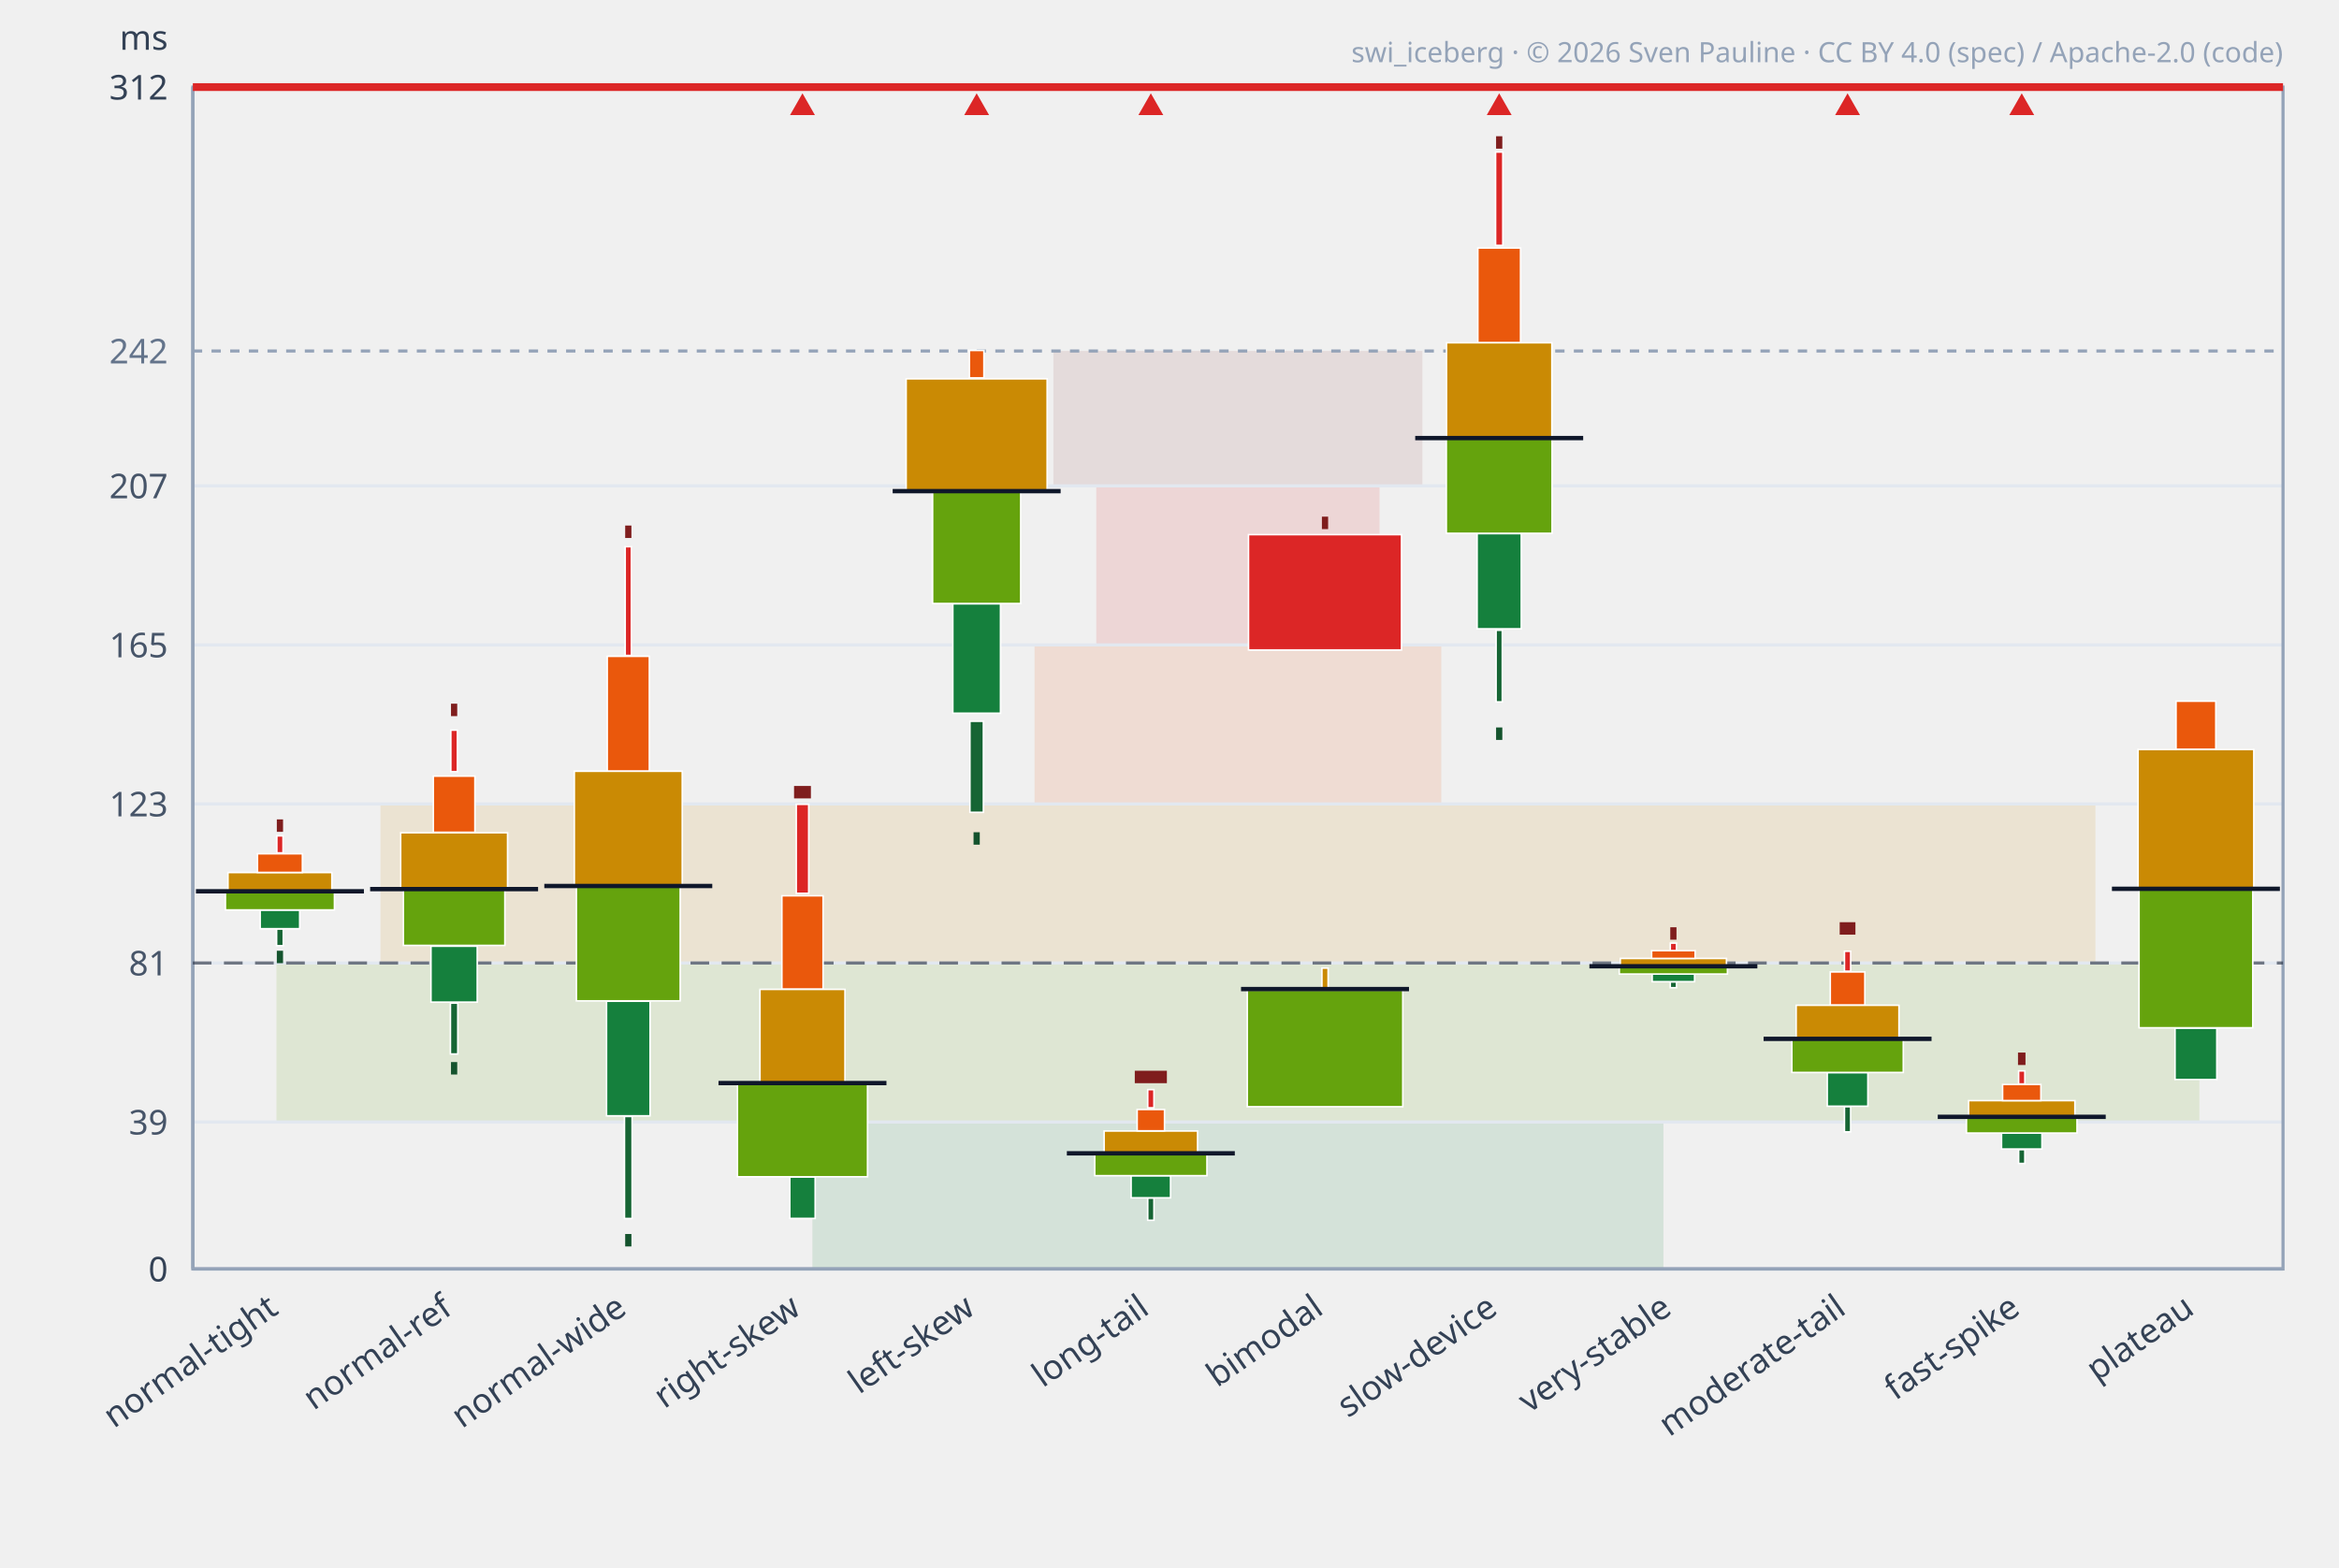
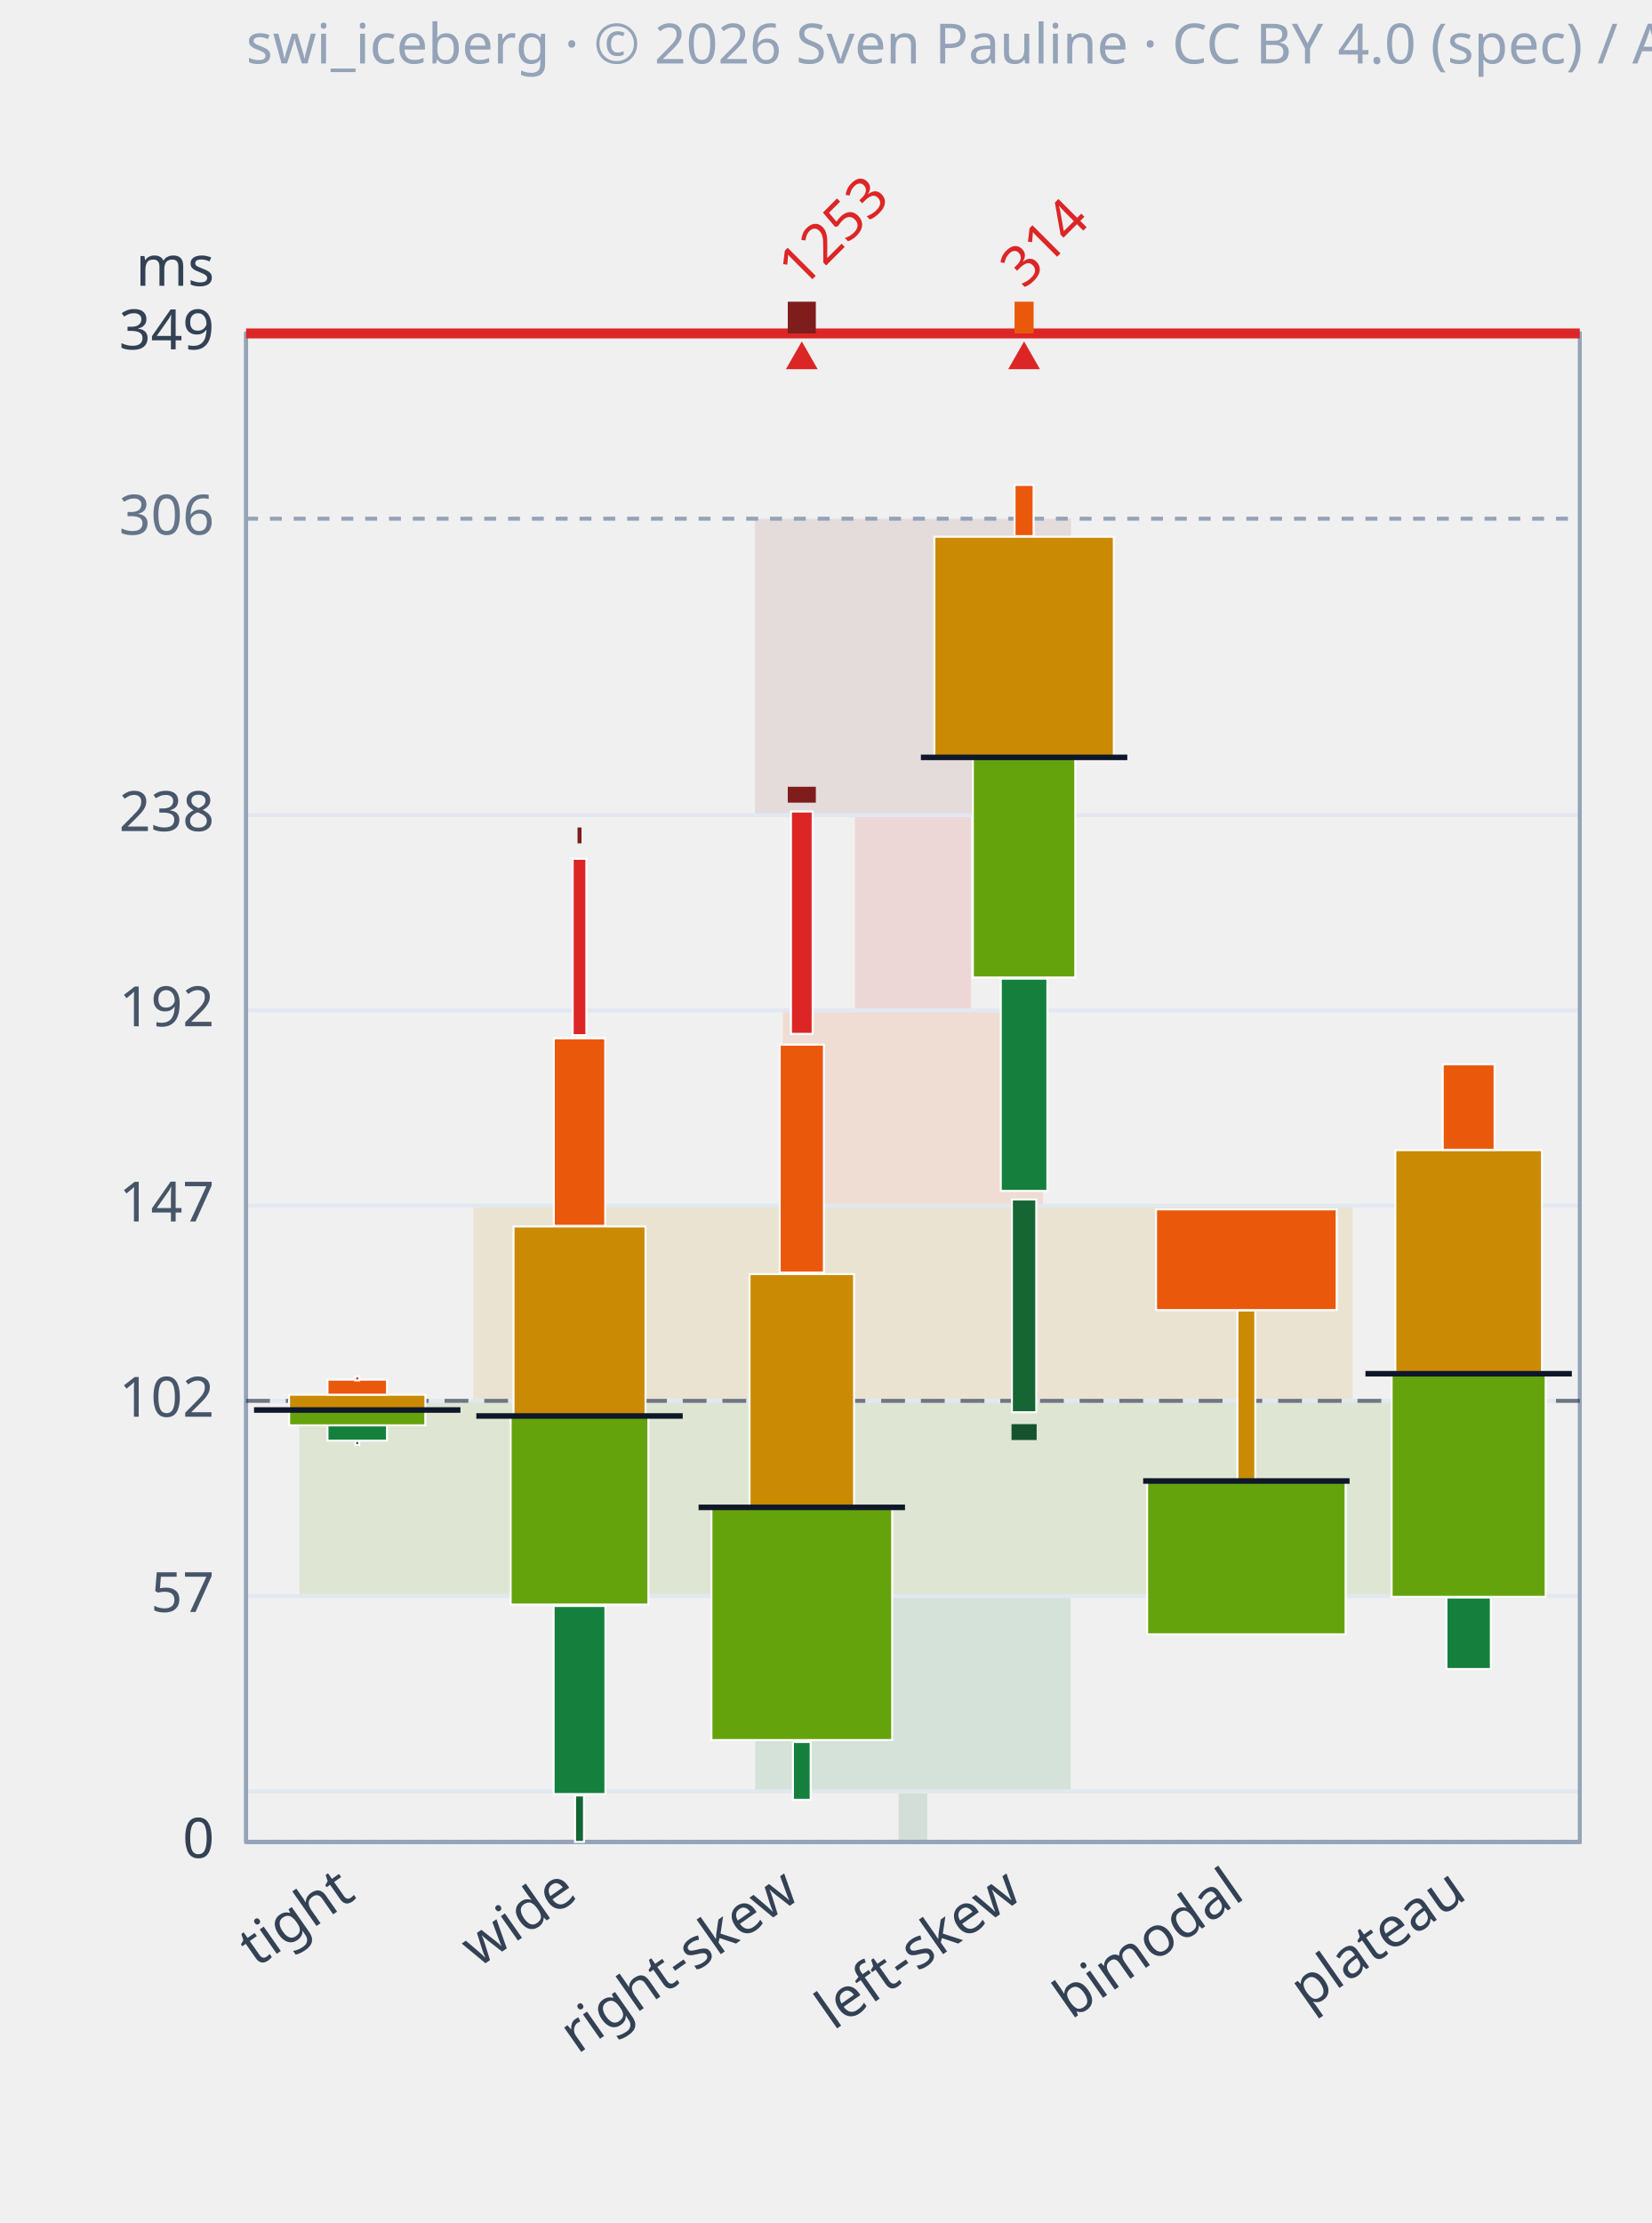
- <svg xmlns="http://www.w3.org/2000/svg" width="752" height="504" viewBox="0 0 752 504" font-family="ui-sans-serif, system-ui, sans-serif">
-   <rect x="261.198" y="360.754" width="273.603" height="47.246" fill="#15803d" opacity="0.13" />
-   <rect x="88.88" y="309.619" width="618.24" height="51.122" fill="#65a30d" opacity="0.13" />
-   <rect x="122.314" y="258.484" width="551.371" height="51.132" fill="#ca8a04" opacity="0.13" />
-   <rect x="332.624" y="207.563" width="130.751" height="50.911" fill="#ea580c" opacity="0.13" />
-   <rect x="352.465" y="156.285" width="91.07" height="50.923" fill="#dc2626" opacity="0.13" />
-   <rect x="338.675" y="112.853" width="118.651" height="43.358" fill="#7f1d1d" opacity="0.10" />
-   <line x1="62" y1="28" x2="734" y2="28" stroke="#94a3b8" stroke-width="1" />
-   <text x="54" y="32" text-anchor="end" font-size="11" fill="#334155">312</text>
-   <line x1="62" y1="408" x2="734" y2="408" stroke="#94a3b8" stroke-width="1" />
-   <text x="54" y="412" text-anchor="end" font-size="11" fill="#334155">0</text>
-   <line x1="62" y1="360.753" x2="734" y2="360.753" stroke="#e2e8f0" stroke-width="1" />
-   <text x="54" y="364.753" text-anchor="end" font-size="11" fill="#475569">39</text>
-   <line x1="62" y1="309.618" x2="734" y2="309.618" stroke="#e2e8f0" stroke-width="1" />
-   <text x="54" y="313.618" text-anchor="end" font-size="11" fill="#475569">81</text>
-   <line x1="62" y1="258.482" x2="734" y2="258.482" stroke="#e2e8f0" stroke-width="1" />
-   <text x="54" y="262.482" text-anchor="end" font-size="11" fill="#475569">123</text>
-   <line x1="62" y1="207.347" x2="734" y2="207.347" stroke="#e2e8f0" stroke-width="1" />
-   <text x="54" y="211.347" text-anchor="end" font-size="11" fill="#475569">165</text>
-   <line x1="62" y1="156.211" x2="734" y2="156.211" stroke="#e2e8f0" stroke-width="1" />
-   <text x="54" y="160.211" text-anchor="end" font-size="11" fill="#475569">207</text>
-   <line x1="62" y1="112.853" x2="734" y2="112.853" stroke="#94a3b8" stroke-width="1" stroke-dasharray="3 3" />
-   <text x="54" y="116.853" text-anchor="end" font-size="11" fill="#64748b">242</text>
-   <text x="54" y="16" text-anchor="end" font-size="11" fill="#334155">ms</text>
-   <line x1="62" y1="28" x2="62" y2="408" stroke="#94a3b8" stroke-width="1" />
-   <rect x="62" y="28" width="672" height="380" fill="none" stroke="#94a3b8" stroke-width="1" />
-   <line x1="62" y1="28" x2="734" y2="28" stroke="#dc2626" stroke-width="2.5" />
-   <line x1="62" y1="408" x2="734" y2="408" stroke="#94a3b8" stroke-width="1" />
-   <line x1="62" y1="309.618" x2="734" y2="309.618" stroke="#0f172a" stroke-width="1" stroke-dasharray="6 4" opacity="0.55" />
-   <rect x="89" y="305.684" width="2" height="4" fill="#14532d" />
-   <rect x="88.925" y="298.678" width="2.15" height="5.378" fill="#166534" stroke="#ffffff" stroke-width="0.5" />
-   <rect x="83.65" y="292.61" width="12.7" height="5.98" fill="#15803d" stroke="#ffffff" stroke-width="0.5" />
-   <rect x="72.475" y="286.568" width="35.05" height="5.991" fill="#65a30d" stroke="#ffffff" stroke-width="0.5" />
-   <rect x="73.3" y="280.535" width="33.4" height="6.031" fill="#ca8a04" stroke="#ffffff" stroke-width="0.5" />
-   <rect x="82.775" y="274.497" width="14.45" height="6.006" fill="#ea580c" stroke="#ffffff" stroke-width="0.5" />
-   <rect x="89" y="268.745" width="2" height="5.467" fill="#dc2626" stroke="#ffffff" stroke-width="0.5" />
-   <rect x="89" y="263.45" width="2" height="4" fill="#7f1d1d" />
-   <line x1="63" y1="286.567" x2="117" y2="286.567" stroke="#0f172a" stroke-width="1.4" />
-   <text x="90" y="422" text-anchor="end" font-size="11" fill="#334155" transform="rotate(-35 90 422)">normal-tight</text>
-   <rect x="62" y="28" width="56" height="380" fill="transparent" data-obj="0" />
-   <rect x="145" y="341.477" width="2" height="4" fill="#14532d" />
-   <rect x="144.812" y="322.523" width="2.375" height="16.353" fill="#166534" stroke="#ffffff" stroke-width="0.5" />
-   <rect x="138.562" y="304.226" width="14.875" height="17.977" fill="#15803d" stroke="#ffffff" stroke-width="0.5" />
-   <rect x="129.688" y="285.912" width="32.625" height="18.056" fill="#65a30d" stroke="#ffffff" stroke-width="0.5" />
-   <rect x="128.812" y="267.74" width="34.375" height="18.072" fill="#ca8a04" stroke="#ffffff" stroke-width="0.5" />
-   <rect x="139.312" y="249.54" width="13.375" height="18.053" fill="#ea580c" stroke="#ffffff" stroke-width="0.5" />
-   <rect x="144.938" y="234.755" width="2.125" height="13.334" fill="#dc2626" stroke="#ffffff" stroke-width="0.5" />
-   <rect x="145" y="226.247" width="2" height="4" fill="#7f1d1d" />
-   <line x1="119" y1="285.862" x2="173" y2="285.862" stroke="#0f172a" stroke-width="1.4" />
-   <text x="146" y="422" text-anchor="end" font-size="11" fill="#334155" transform="rotate(-35 146 422)">normal-ref</text>
-   <rect x="118" y="28" width="56" height="380" fill="transparent" data-obj="1" />
-   <rect x="201" y="396.753" width="2" height="4" fill="#14532d" />
-   <rect x="200.77" y="358.963" width="2.46" height="32.805" fill="#166534" stroke="#ffffff" stroke-width="0.5" />
-   <rect x="195" y="321.913" width="14" height="36.844" fill="#15803d" stroke="#ffffff" stroke-width="0.5" />
-   <rect x="185.31" y="284.877" width="33.38" height="36.913" fill="#65a30d" stroke="#ffffff" stroke-width="0.5" />
-   <rect x="184.65" y="247.974" width="34.7" height="36.874" fill="#ca8a04" stroke="#ffffff" stroke-width="0.5" />
-   <rect x="195.23" y="211.018" width="13.54" height="36.874" fill="#ea580c" stroke="#ffffff" stroke-width="0.5" />
-   <rect x="201" y="175.77" width="2" height="34.972" fill="#dc2626" stroke="#ffffff" stroke-width="0.5" />
-   <rect x="201" y="168.973" width="2" height="4" fill="#7f1d1d" />
-   <line x1="175" y1="284.863" x2="229" y2="284.863" stroke="#0f172a" stroke-width="1.4" />
-   <text x="202" y="422" text-anchor="end" font-size="11" fill="#334155" transform="rotate(-35 202 422)">normal-wide</text>
-   <rect x="174" y="28" width="56" height="380" fill="transparent" data-obj="2" />
-   <rect x="253.917" y="378.419" width="8.167" height="13.325" fill="#15803d" stroke="#ffffff" stroke-width="0.5" />
-   <rect x="237.083" y="348.238" width="41.833" height="30.113" fill="#65a30d" stroke="#ffffff" stroke-width="0.5" />
-   <rect x="244.333" y="318.105" width="27.333" height="30.114" fill="#ca8a04" stroke="#ffffff" stroke-width="0.5" />
-   <rect x="251.375" y="288.005" width="13.25" height="29.986" fill="#ea580c" stroke="#ffffff" stroke-width="0.5" />
-   <rect x="256" y="258.609" width="4" height="28.612" fill="#dc2626" stroke="#ffffff" stroke-width="0.5" />
-   <rect x="255.292" y="252.704" width="5.417" height="4" fill="#7f1d1d" />
-   <line x1="231" y1="348.229" x2="285" y2="348.229" stroke="#0f172a" stroke-width="1.4" />
-   <path d="M 258 30 l -4 7 l 8 0 z" fill="#dc2626" />
-   <text x="258" y="422" text-anchor="end" font-size="11" fill="#334155" transform="rotate(-35 258 422)">right-skew</text>
-   <rect x="230" y="28" width="56" height="380" fill="transparent" data-obj="3" />
-   <rect x="313" y="267.58" width="2" height="4" fill="#14532d" />
-   <rect x="311.833" y="231.901" width="4.333" height="29.275" fill="#166534" stroke="#ffffff" stroke-width="0.5" />
-   <rect x="306.333" y="194.144" width="15.333" height="35.17" fill="#15803d" stroke="#ffffff" stroke-width="0.5" />
-   <rect x="299.833" y="158.156" width="28.333" height="35.879" fill="#65a30d" stroke="#ffffff" stroke-width="0.5" />
-   <rect x="291.333" y="121.797" width="45.333" height="35.864" fill="#ca8a04" stroke="#ffffff" stroke-width="0.5" />
-   <rect x="311.667" y="112.669" width="4.667" height="8.832" fill="#ea580c" stroke="#ffffff" stroke-width="0.5" />
-   <line x1="287" y1="157.908" x2="341" y2="157.908" stroke="#0f172a" stroke-width="1.4" />
-   <path d="M 314 30 l -4 7 l 8 0 z" fill="#dc2626" />
-   <text x="314" y="422" text-anchor="end" font-size="11" fill="#334155" transform="rotate(-35 314 422)">left-skew</text>
-   <rect x="286" y="28" width="56" height="380" fill="transparent" data-obj="4" />
-   <rect x="369" y="385.198" width="2" height="7.14" fill="#166534" stroke="#ffffff" stroke-width="0.5" />
-   <rect x="363.66" y="378.007" width="12.68" height="7.106" fill="#15803d" stroke="#ffffff" stroke-width="0.5" />
-   <rect x="351.96" y="370.816" width="36.08" height="7.182" fill="#65a30d" stroke="#ffffff" stroke-width="0.5" />
-   <rect x="354.98" y="363.637" width="30.04" height="7.177" fill="#ca8a04" stroke="#ffffff" stroke-width="0.5" />
-   <rect x="365.6" y="356.72" width="8.8" height="6.857" fill="#ea580c" stroke="#ffffff" stroke-width="0.5" />
-   <rect x="369" y="350.336" width="2" height="5.836" fill="#dc2626" stroke="#ffffff" stroke-width="0.5" />
-   <rect x="364.84" y="344.264" width="10.32" height="4" fill="#7f1d1d" />
-   <line x1="343" y1="370.815" x2="397" y2="370.815" stroke="#0f172a" stroke-width="1.4" />
-   <path d="M 370 30 l -4 7 l 8 0 z" fill="#dc2626" />
-   <text x="370" y="422" text-anchor="end" font-size="11" fill="#334155" transform="rotate(-35 370 422)">long-tail</text>
-   <rect x="342" y="28" width="56" height="380" fill="transparent" data-obj="5" />
-   <rect x="401" y="318.349" width="50" height="37.481" fill="#65a30d" stroke="#ffffff" stroke-width="0.5" />
-   <rect x="425" y="311.26" width="2" height="6.399" fill="#ca8a04" stroke="#ffffff" stroke-width="0.5" />
-   <rect x="401.4" y="171.889" width="49.2" height="37.091" fill="#dc2626" stroke="#ffffff" stroke-width="0.5" />
-   <rect x="425" y="166.115" width="2" height="4" fill="#7f1d1d" />
-   <line x1="399" y1="318.004" x2="453" y2="318.004" stroke="#0f172a" stroke-width="1.4" />
-   <text x="426" y="422" text-anchor="end" font-size="11" fill="#334155" transform="rotate(-35 426 422)">bimodal</text>
-   <rect x="398" y="28" width="56" height="380" fill="transparent" data-obj="6" />
-   <rect x="481" y="233.897" width="2" height="4" fill="#14532d" />
-   <rect x="481" y="202.637" width="2" height="23.037" fill="#166534" stroke="#ffffff" stroke-width="0.5" />
-   <rect x="474.9" y="171.567" width="14.2" height="30.605" fill="#15803d" stroke="#ffffff" stroke-width="0.5" />
-   <rect x="465" y="140.913" width="34" height="30.555" fill="#65a30d" stroke="#ffffff" stroke-width="0.5" />
-   <rect x="465.067" y="110.203" width="33.867" height="30.585" fill="#ca8a04" stroke="#ffffff" stroke-width="0.5" />
-   <rect x="475.133" y="79.734" width="13.733" height="30.407" fill="#ea580c" stroke="#ffffff" stroke-width="0.5" />
-   <rect x="480.833" y="48.882" width="2.333" height="30.012" fill="#dc2626" stroke="#ffffff" stroke-width="0.5" />
-   <rect x="481" y="43.804" width="2" height="4" fill="#7f1d1d" />
-   <line x1="455" y1="140.851" x2="509" y2="140.851" stroke="#0f172a" stroke-width="1.4" />
-   <path d="M 482 30 l -4 7 l 8 0 z" fill="#dc2626" />
-   <text x="482" y="422" text-anchor="end" font-size="11" fill="#334155" transform="rotate(-35 482 422)">slow-device</text>
-   <rect x="454" y="28" width="56" height="380" fill="transparent" data-obj="7" />
-   <rect x="537" y="315.695" width="2" height="1.872" fill="#166534" stroke="#ffffff" stroke-width="0.5" />
-   <rect x="531.183" y="313.179" width="13.633" height="2.444" fill="#15803d" stroke="#ffffff" stroke-width="0.5" />
-   <rect x="520.617" y="310.668" width="34.767" height="2.507" fill="#65a30d" stroke="#ffffff" stroke-width="0.5" />
-   <rect x="520.933" y="308.157" width="34.133" height="2.508" fill="#ca8a04" stroke="#ffffff" stroke-width="0.5" />
-   <rect x="531" y="305.644" width="14" height="2.507" fill="#ea580c" stroke="#ffffff" stroke-width="0.5" />
-   <rect x="537" y="303.227" width="2" height="2.393" fill="#dc2626" stroke="#ffffff" stroke-width="0.5" />
-   <rect x="537" y="298.133" width="2" height="4" fill="#7f1d1d" />
-   <line x1="511" y1="310.666" x2="565" y2="310.666" stroke="#0f172a" stroke-width="1.4" />
-   <text x="538" y="422" text-anchor="end" font-size="11" fill="#334155" transform="rotate(-35 538 422)">very-stable</text>
-   <rect x="510" y="28" width="56" height="380" fill="transparent" data-obj="8" />
-   <rect x="593" y="355.812" width="2" height="8.091" fill="#166534" stroke="#ffffff" stroke-width="0.5" />
-   <rect x="587.472" y="344.86" width="13.056" height="10.804" fill="#15803d" stroke="#ffffff" stroke-width="0.5" />
-   <rect x="576.083" y="334.013" width="35.833" height="10.804" fill="#65a30d" stroke="#ffffff" stroke-width="0.5" />
-   <rect x="577.472" y="323.215" width="33.056" height="10.798" fill="#ca8a04" stroke="#ffffff" stroke-width="0.5" />
-   <rect x="588.444" y="312.495" width="11.111" height="10.621" fill="#ea580c" stroke="#ffffff" stroke-width="0.5" />
-   <rect x="593" y="305.848" width="2" height="6.415" fill="#dc2626" stroke="#ffffff" stroke-width="0.5" />
-   <rect x="591.472" y="296.507" width="5.056" height="4" fill="#7f1d1d" />
-   <line x1="567" y1="334.013" x2="621" y2="334.013" stroke="#0f172a" stroke-width="1.4" />
-   <path d="M 594 30 l -4 7 l 8 0 z" fill="#dc2626" />
-   <text x="594" y="422" text-anchor="end" font-size="11" fill="#334155" transform="rotate(-35 594 422)">moderate-tail</text>
-   <rect x="566" y="28" width="56" height="380" fill="transparent" data-obj="9" />
-   <rect x="649" y="369.63" width="2" height="4.447" fill="#166534" stroke="#ffffff" stroke-width="0.5" />
-   <rect x="643.5" y="364.32" width="13" height="5.107" fill="#15803d" stroke="#ffffff" stroke-width="0.5" />
-   <rect x="632.227" y="359.084" width="35.545" height="5.213" fill="#65a30d" stroke="#ffffff" stroke-width="0.5" />
-   <rect x="632.909" y="353.871" width="34.182" height="5.212" fill="#ca8a04" stroke="#ffffff" stroke-width="0.5" />
-   <rect x="643.841" y="348.668" width="12.318" height="5.192" fill="#ea580c" stroke="#ffffff" stroke-width="0.5" />
-   <rect x="649" y="344.313" width="2" height="4.201" fill="#dc2626" stroke="#ffffff" stroke-width="0.5" />
-   <rect x="648.795" y="338.42" width="2.409" height="4" fill="#7f1d1d" />
-   <line x1="623" y1="359.084" x2="677" y2="359.084" stroke="#0f172a" stroke-width="1.4" />
-   <path d="M 650 30 l -4 7 l 8 0 z" fill="#dc2626" />
-   <text x="650" y="422" text-anchor="end" font-size="11" fill="#334155" transform="rotate(-35 650 422)">fast-spike</text>
-   <rect x="622" y="28" width="56" height="380" fill="transparent" data-obj="10" />
-   <rect x="699.286" y="330.573" width="13.429" height="16.52" fill="#15803d" stroke="#ffffff" stroke-width="0.5" />
-   <rect x="687.714" y="285.78" width="36.571" height="44.666" fill="#65a30d" stroke="#ffffff" stroke-width="0.5" />
-   <rect x="687.393" y="240.977" width="37.214" height="44.784" fill="#ca8a04" stroke="#ffffff" stroke-width="0.5" />
-   <rect x="699.607" y="225.444" width="12.786" height="15.436" fill="#ea580c" stroke="#ffffff" stroke-width="0.5" />
-   <line x1="679" y1="285.771" x2="733" y2="285.771" stroke="#0f172a" stroke-width="1.4" />
-   <text x="706" y="422" text-anchor="end" font-size="11" fill="#334155" transform="rotate(-35 706 422)">plateau</text>
-   <rect x="678" y="28" width="56" height="380" fill="transparent" data-obj="11" />
-   <text x="734" y="20" text-anchor="end" font-size="9" fill="#94a3b8">swi_iceberg · © 2026 Sven Pauline · CC BY 4.0 (spec) / Apache-2.0 (code)</text>
+ <svg xmlns="http://www.w3.org/2000/svg" width="416" height="560" viewBox="0 0 416 560" font-family="ui-sans-serif, system-ui, sans-serif">
+   <rect x="226.391" y="451.423" width="7.218" height="12.577" fill="#166534" opacity="0.13" />
+   <rect x="190.264" y="402.084" width="79.472" height="49.088" fill="#15803d" opacity="0.13" />
+   <rect x="75.44" y="352.892" width="309.12" height="49.077" fill="#65a30d" opacity="0.13" />
+   <rect x="119.251" y="303.715" width="221.498" height="49.171" fill="#ca8a04" opacity="0.13" />
+   <rect x="197.249" y="254.544" width="65.503" height="49.144" fill="#ea580c" opacity="0.13" />
+   <rect x="215.409" y="205.715" width="29.181" height="48.752" fill="#dc2626" opacity="0.13" />
+   <rect x="190.186" y="130.667" width="79.628" height="74.677" fill="#7f1d1d" opacity="0.10" />
+   <line x1="62" y1="84" x2="398" y2="84" stroke="#94a3b8" stroke-width="1" />
+   <text x="54" y="88" text-anchor="end" font-size="14" fill="#334155">349</text>
+   <line x1="62" y1="464" x2="398" y2="464" stroke="#94a3b8" stroke-width="1" />
+   <text x="54" y="468" text-anchor="end" font-size="14" fill="#334155">0</text>
+   <line x1="62" y1="451.253" x2="398" y2="451.253" stroke="#e2e8f0" stroke-width="1" />
+   <line x1="62" y1="402.071" x2="398" y2="402.071" stroke="#e2e8f0" stroke-width="1" />
+   <text x="54" y="406.071" text-anchor="end" font-size="14" fill="#475569">57</text>
+   <line x1="62" y1="352.889" x2="398" y2="352.889" stroke="#e2e8f0" stroke-width="1" />
+   <text x="54" y="356.889" text-anchor="end" font-size="14" fill="#475569">102</text>
+   <line x1="62" y1="303.707" x2="398" y2="303.707" stroke="#e2e8f0" stroke-width="1" />
+   <text x="54" y="307.707" text-anchor="end" font-size="14" fill="#475569">147</text>
+   <line x1="62" y1="254.525" x2="398" y2="254.525" stroke="#e2e8f0" stroke-width="1" />
+   <text x="54" y="258.525" text-anchor="end" font-size="14" fill="#475569">192</text>
+   <line x1="62" y1="205.343" x2="398" y2="205.343" stroke="#e2e8f0" stroke-width="1" />
+   <text x="54" y="209.343" text-anchor="end" font-size="14" fill="#475569">238</text>
+   <line x1="62" y1="130.667" x2="398" y2="130.667" stroke="#94a3b8" stroke-width="1" stroke-dasharray="3 3" />
+   <text x="54" y="134.667" text-anchor="end" font-size="14" fill="#64748b">306</text>
+   <line x1="62" y1="464" x2="398" y2="464" stroke="#94a3b8" stroke-width="1" stroke-dasharray="3 3" />
+   <text x="54" y="72" text-anchor="end" font-size="14" fill="#334155">ms</text>
+   <line x1="62" y1="84" x2="62" y2="464" stroke="#94a3b8" stroke-width="1" />
+   <rect x="62" y="84" width="336" height="380" fill="none" stroke="#94a3b8" stroke-width="1" />
+   <line x1="62" y1="84" x2="398" y2="84" stroke="#dc2626" stroke-width="2.5" />
+   <line x1="62" y1="464" x2="398" y2="464" stroke="#94a3b8" stroke-width="1" />
+   <line x1="62" y1="352.889" x2="398" y2="352.889" stroke="#0f172a" stroke-width="1" stroke-dasharray="6 4" opacity="0.55" />
+   <defs>
+     <clipPath id="curve-clip">
+       <rect x="62" y="-10000" width="336" height="10464" />
+     </clipPath>
+   </defs>
+   <rect x="89.5" y="363.013" width="1" height="1" fill="#166534" stroke="#ffffff" stroke-width="0.5" />
+   <rect x="82.5" y="359.072" width="15" height="3.837" fill="#15803d" stroke="#ffffff" stroke-width="0.5" />
+   <rect x="72.85" y="355.195" width="34.3" height="3.86" fill="#65a30d" stroke="#ffffff" stroke-width="0.5" />
+   <rect x="72.825" y="351.343" width="34.35" height="3.852" fill="#ca8a04" stroke="#ffffff" stroke-width="0.5" />
+   <rect x="82.5" y="347.554" width="15" height="3.779" fill="#ea580c" stroke="#ffffff" stroke-width="0.5" />
+   <rect x="89.5" y="346.739" width="1" height="1" fill="#dc2626" stroke="#ffffff" stroke-width="0.5" />
+   <line x1="64" y1="355.195" x2="116" y2="355.195" stroke="#0f172a" stroke-width="1.4" />
+   <text x="90" y="478" text-anchor="end" font-size="14" fill="#334155" transform="rotate(-35 90 478)">tight</text>
+   <rect x="62" y="84" width="56" height="380" fill="transparent" data-obj="0" />
+   <rect x="144.875" y="452.298" width="2.25" height="11.702" fill="#166534" stroke="#ffffff" stroke-width="0.5" />
+   <rect x="139.475" y="404.564" width="13.05" height="47.382" fill="#15803d" stroke="#ffffff" stroke-width="0.5" />
+   <rect x="128.65" y="356.718" width="34.7" height="47.483" fill="#65a30d" stroke="#ffffff" stroke-width="0.5" />
+   <rect x="129.375" y="308.963" width="33.25" height="47.722" fill="#ca8a04" stroke="#ffffff" stroke-width="0.5" />
+   <rect x="139.525" y="261.561" width="12.95" height="47.234" fill="#ea580c" stroke="#ffffff" stroke-width="0.5" />
+   <rect x="144.275" y="216.34" width="3.45" height="44.422" fill="#dc2626" stroke="#ffffff" stroke-width="0.5" />
+   <rect x="145.5" y="208.454" width="1" height="4" fill="#7f1d1d" />
+   <line x1="120" y1="356.702" x2="172" y2="356.702" stroke="#0f172a" stroke-width="1.4" />
+   <text x="146" y="478" text-anchor="end" font-size="14" fill="#334155" transform="rotate(-35 146 478)">wide</text>
+   <rect x="118" y="84" width="56" height="380" fill="transparent" data-obj="1" />
+   <path d="M 202 86 l -4 7 l 8 0 z" fill="#dc2626" />
+   <text x="202" y="73" text-anchor="start" transform="rotate(-45 202 73)" font-size="14" fill="#dc2626">1253</text>
+   <rect x="198.467" y="76" width="7.067" height="8" fill="#7f1d1d" />
+   <rect x="199.767" y="438.826" width="4.467" height="14.56" fill="#15803d" stroke="#ffffff" stroke-width="0.5" />
+   <rect x="179.233" y="379.908" width="45.533" height="58.435" fill="#65a30d" stroke="#ffffff" stroke-width="0.5" />
+   <rect x="188.833" y="320.967" width="26.333" height="58.576" fill="#ca8a04" stroke="#ffffff" stroke-width="0.5" />
+   <rect x="196.433" y="263.161" width="11.133" height="57.399" fill="#ea580c" stroke="#ffffff" stroke-width="0.5" />
+   <rect x="199.267" y="204.433" width="5.467" height="56.007" fill="#dc2626" stroke="#ffffff" stroke-width="0.5" />
+   <rect x="198.467" y="198.196" width="7.067" height="4" fill="#7f1d1d" />
+   <line x1="176" y1="379.725" x2="228" y2="379.725" stroke="#0f172a" stroke-width="1.4" />
+   <text x="202" y="478" text-anchor="end" font-size="14" fill="#334155" transform="rotate(-35 202 478)">right-skew</text>
+   <rect x="174" y="84" width="56" height="380" fill="transparent" data-obj="2" />
+   <path d="M 258 86 l -4 7 l 8 0 z" fill="#dc2626" />
+   <text x="258" y="73" text-anchor="start" transform="rotate(-45 258 73)" font-size="14" fill="#dc2626">314</text>
+   <rect x="255.6" y="76" width="4.8" height="8" fill="#ea580c" />
+   <rect x="254.833" y="358.756" width="6.333" height="4" fill="#14532d" />
+   <rect x="254.933" y="302.168" width="6.133" height="53.584" fill="#166534" stroke="#ffffff" stroke-width="0.5" />
+   <rect x="252.133" y="246.54" width="11.733" height="53.457" fill="#15803d" stroke="#ffffff" stroke-width="0.5" />
+   <rect x="245.1" y="190.811" width="25.8" height="55.426" fill="#65a30d" stroke="#ffffff" stroke-width="0.5" />
+   <rect x="235.4" y="135.214" width="45.2" height="55.557" fill="#ca8a04" stroke="#ffffff" stroke-width="0.5" />
+   <rect x="255.6" y="122.166" width="4.8" height="12.886" fill="#ea580c" stroke="#ffffff" stroke-width="0.5" />
+   <line x1="232" y1="190.791" x2="284" y2="190.791" stroke="#0f172a" stroke-width="1.4" />
+   <text x="258" y="478" text-anchor="end" font-size="14" fill="#334155" transform="rotate(-35 258 478)">left-skew</text>
+   <rect x="230" y="84" width="56" height="380" fill="transparent" data-obj="3" />
+   <rect x="289" y="373.174" width="50" height="38.525" fill="#65a30d" stroke="#ffffff" stroke-width="0.5" />
+   <rect x="311.75" y="330.115" width="4.5" height="42.875" fill="#ca8a04" stroke="#ffffff" stroke-width="0.5" />
+   <rect x="291.25" y="304.657" width="45.5" height="25.362" fill="#ea580c" stroke="#ffffff" stroke-width="0.5" />
+   <line x1="288" y1="373.081" x2="340" y2="373.081" stroke="#0f172a" stroke-width="1.4" />
+   <text x="314" y="478" text-anchor="end" font-size="14" fill="#334155" transform="rotate(-35 314 478)">bimodal</text>
+   <rect x="286" y="84" width="56" height="380" fill="transparent" data-obj="4" />
+   <rect x="364.406" y="402.432" width="11.188" height="18.008" fill="#15803d" stroke="#ffffff" stroke-width="0.5" />
+   <rect x="350.594" y="346.09" width="38.812" height="56.171" fill="#65a30d" stroke="#ffffff" stroke-width="0.5" />
+   <rect x="351.531" y="289.735" width="36.938" height="56.291" fill="#ca8a04" stroke="#ffffff" stroke-width="0.5" />
+   <rect x="363.469" y="268.124" width="13.062" height="21.515" fill="#ea580c" stroke="#ffffff" stroke-width="0.5" />
+   <line x1="344" y1="346.058" x2="396" y2="346.058" stroke="#0f172a" stroke-width="1.4" />
+   <text x="370" y="478" text-anchor="end" font-size="14" fill="#334155" transform="rotate(-35 370 478)">plateau</text>
+   <rect x="342" y="84" width="56" height="380" fill="transparent" data-obj="5" />
+   <text x="62" y="16" text-anchor="start" font-size="14" fill="#94a3b8">swi_iceberg · © 2026 Sven Pauline · CC BY 4.0 (spec) / Apache-2.0 (code)</text>
</svg>
